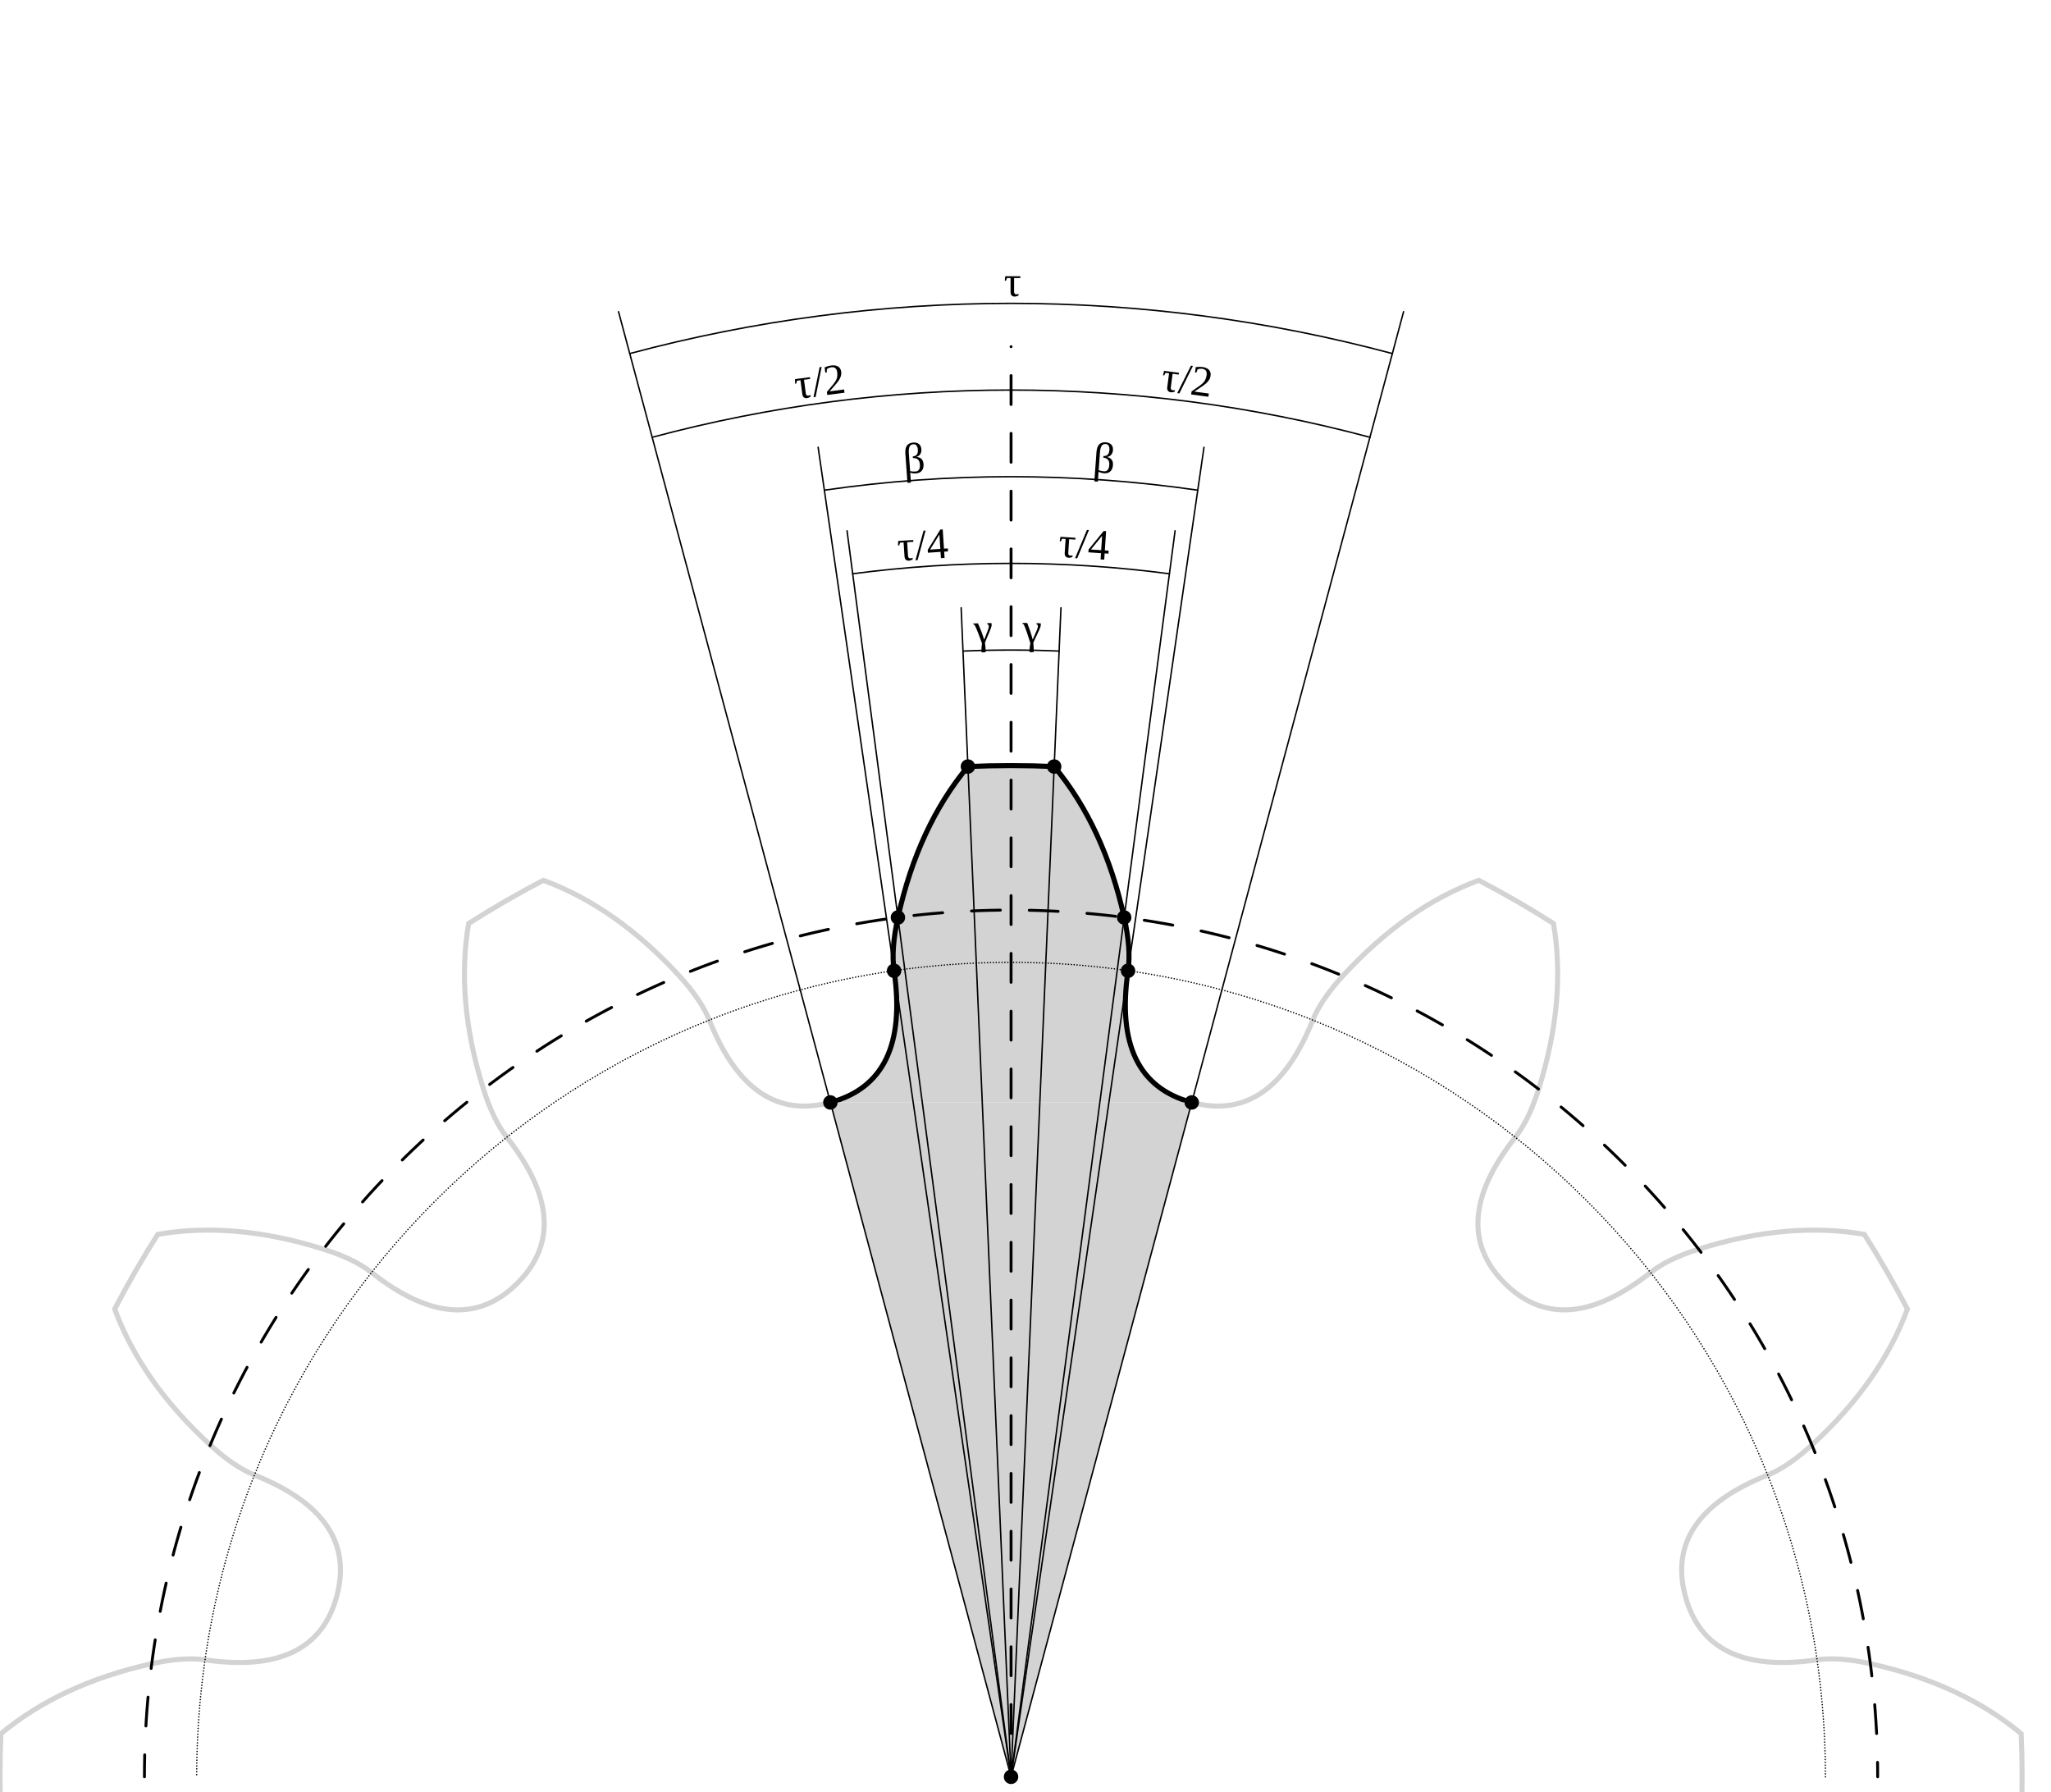
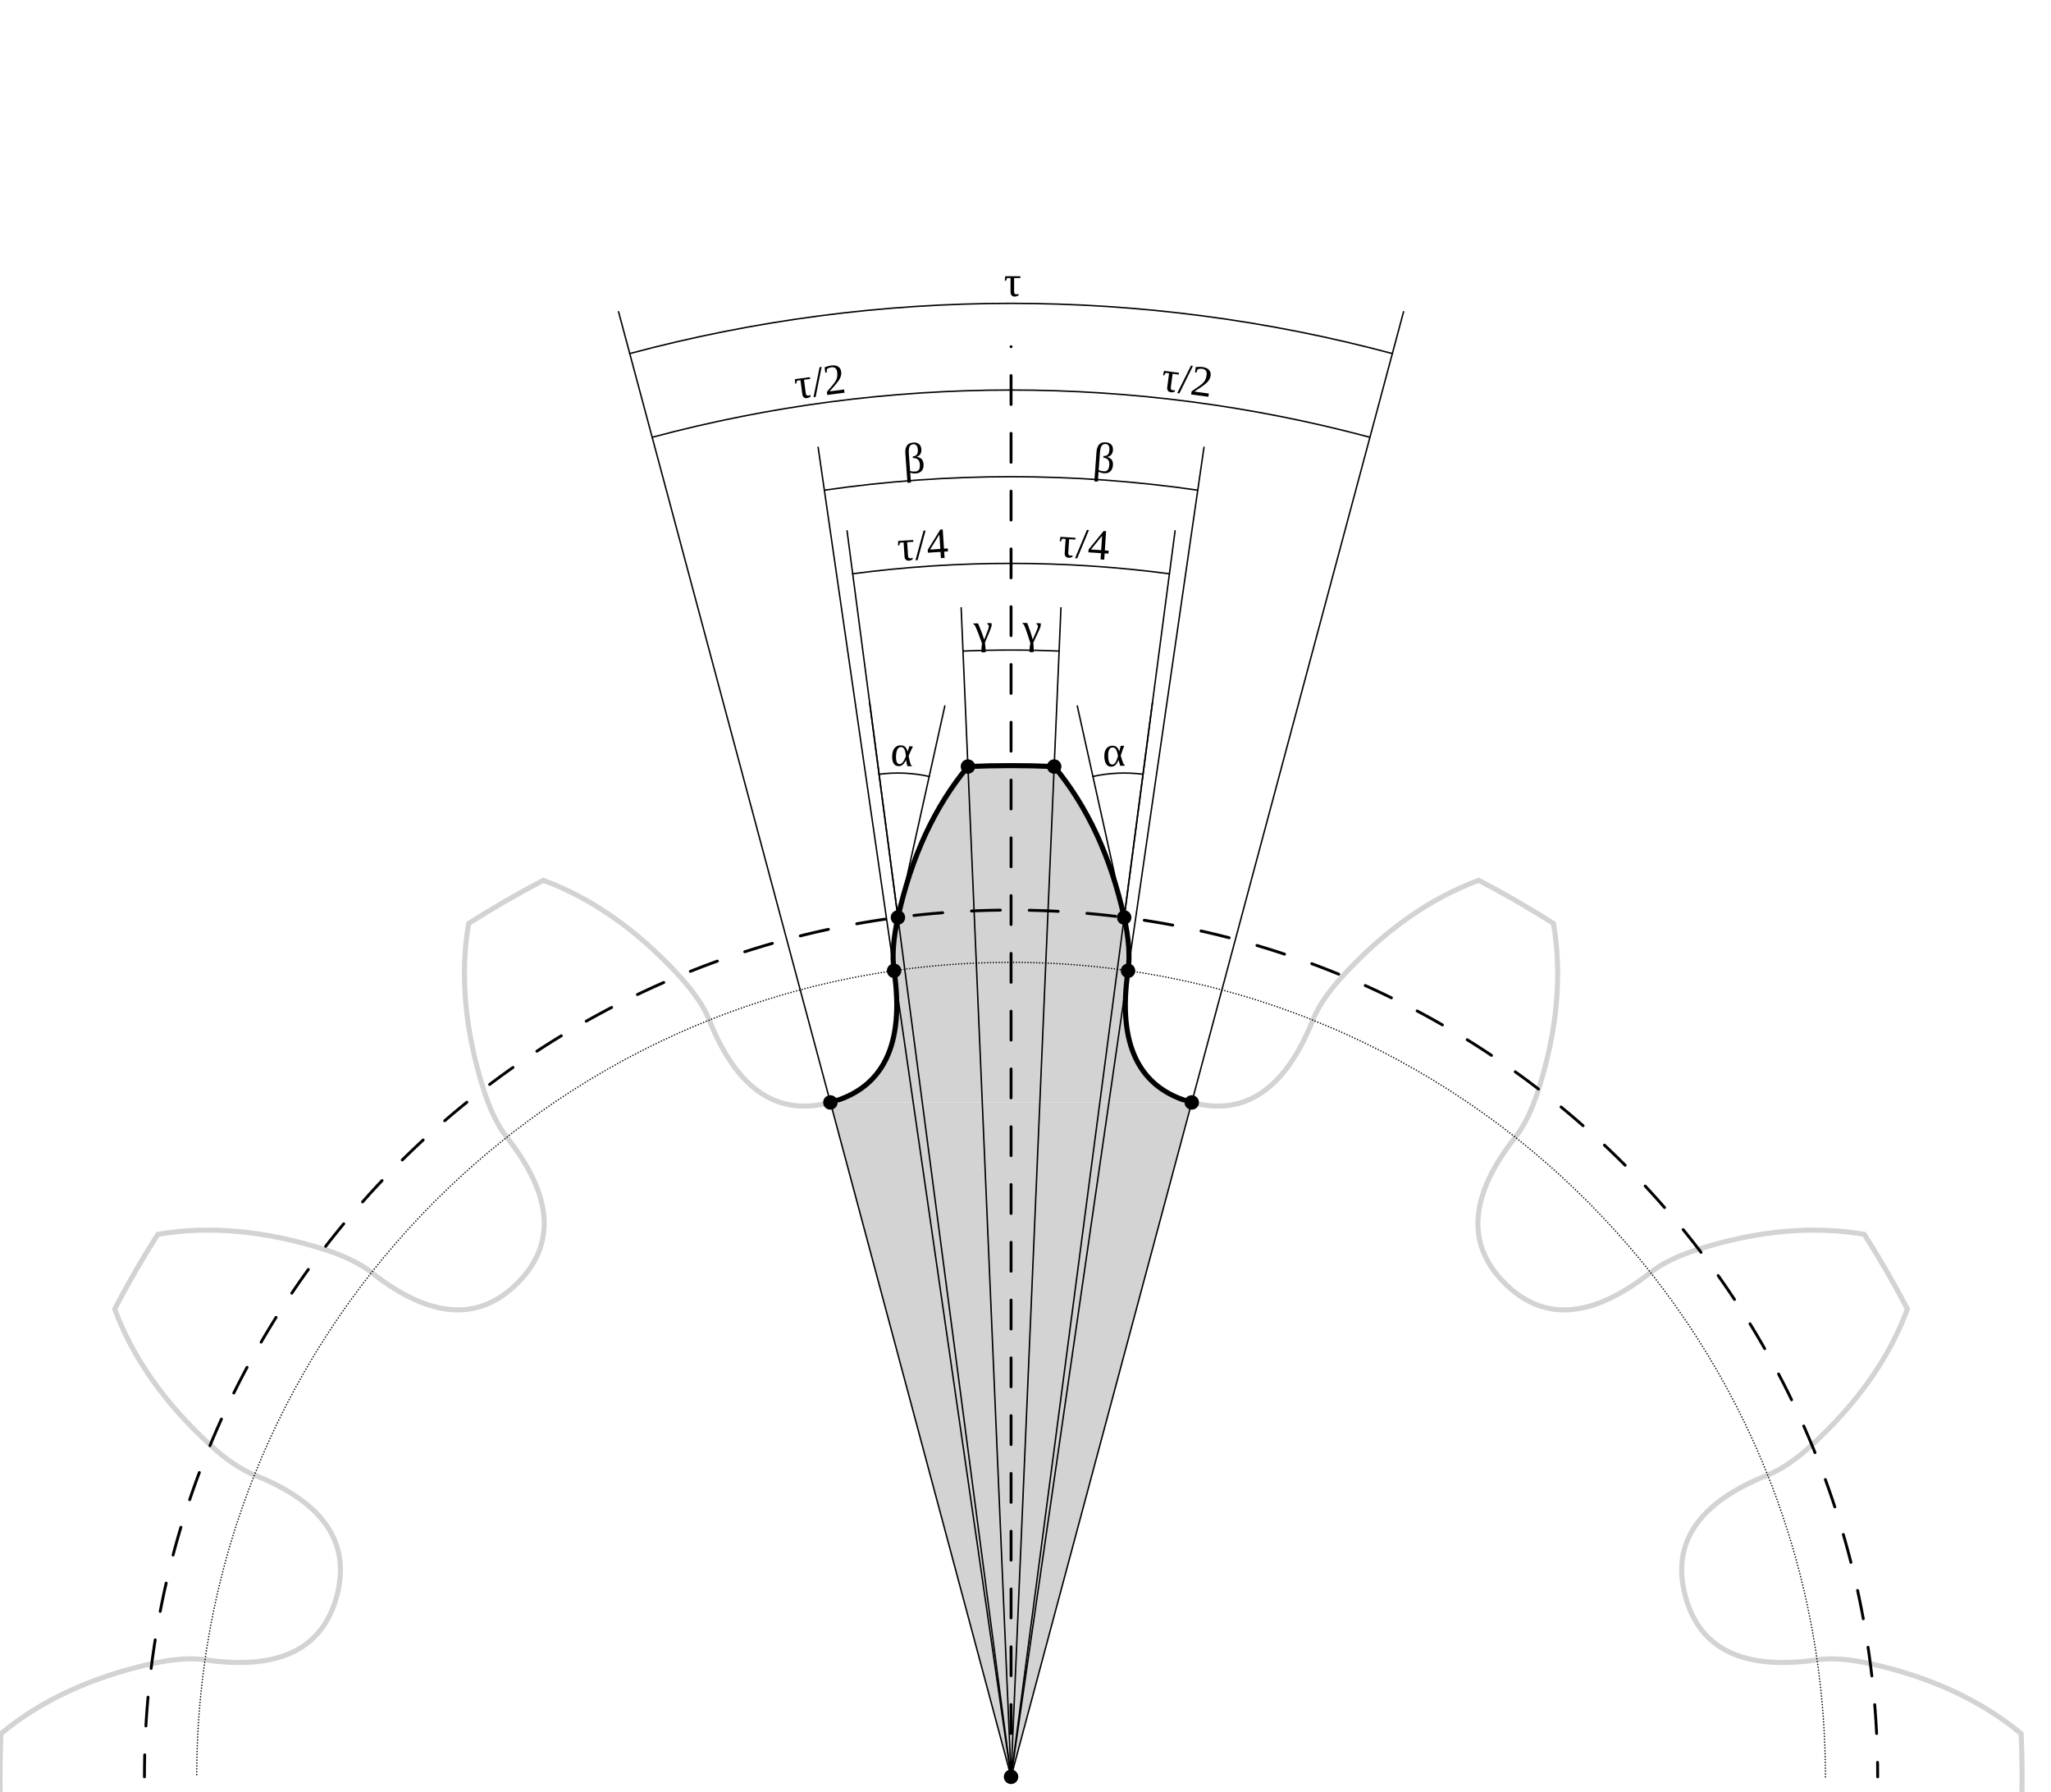
<svg xmlns="http://www.w3.org/2000/svg" width="142.000mm" height="124.000mm" viewBox="-70.000 -123.000 142.000 124.000" version="1.1">
  <style />
  <g transform="scale(1, -1)" fill="lightgrey">
    <g transform="rotate(90.000)">
      <path d="M 46.683 -12.509 Q 47.424 -6.883 55.797 -8.098 Q 57.301 -8.316 59.487 -7.832 Q 65.783 -6.436 69.936 -2.986 A 70.000 70.000 0 0 1 69.936 2.986 Q 65.783 6.436 59.487 7.832 Q 57.301 8.316 55.797 8.098 Q 48.162 6.990 46.683 12.509 Q 45.204 18.028 52.371 20.886 Q 53.782 21.449 55.433 22.961 Q 60.188 27.318 62.060 32.382 A 70.000 70.000 0 0 1 59.074 37.554 Q 53.752 38.465 47.601 36.526 Q 45.466 35.853 44.273 34.911 Q 38.215 30.134 34.174 34.174 Q 30.134 38.215 34.911 44.273 Q 35.853 45.466 36.526 47.601 Q 38.465 53.752 37.554 59.074 A 70.000 70.000 0 0 1 32.382 62.060 Q 27.318 60.188 22.961 55.433 Q 21.449 53.782 20.886 52.371 Q 18.028 45.204 12.509 46.683 Q 6.990 48.162 8.098 55.797 Q 8.316 57.301 7.832 59.487 Q 6.436 65.783 2.986 69.936 A 70.000 70.000 0 0 1 -2.986 69.936 Q -6.436 65.783 -7.832 59.487 Q -8.316 57.301 -8.098 55.797 Q -6.990 48.162 -12.509 46.683 Q -18.028 45.204 -20.886 52.371 Q -21.449 53.782 -22.961 55.433 Q -27.318 60.188 -32.382 62.060 A 70.000 70.000 0 0 1 -37.554 59.074 Q -38.465 53.752 -36.526 47.601 Q -35.853 45.466 -34.911 44.273 Q -30.134 38.215 -34.174 34.174 Q -38.215 30.134 -44.273 34.911 Q -45.466 35.853 -47.601 36.526 Q -53.752 38.465 -59.074 37.554 A 70.000 70.000 0 0 1 -62.060 32.382 Q -60.188 27.318 -55.433 22.961 Q -53.782 21.449 -52.371 20.886 Q -45.204 18.028 -46.683 12.509 Q -48.162 6.990 -55.797 8.098 Q -57.301 8.316 -59.487 7.832 Q -65.783 6.436 -69.936 2.986 A 70.000 70.000 0 0 1 -69.936 -2.986 Q -65.783 -6.436 -59.487 -7.832 Q -57.301 -8.316 -55.797 -8.098 Q -48.162 -6.990 -46.683 -12.509 Q -45.204 -18.028 -52.371 -20.886 Q -53.782 -21.449 -55.433 -22.961 Q -60.188 -27.318 -62.060 -32.382 A 70.000 70.000 0 0 1 -59.074 -37.554 Q -53.752 -38.465 -47.601 -36.526 Q -45.466 -35.853 -44.273 -34.911 Q -38.215 -30.134 -34.174 -34.174 Q -30.134 -38.215 -34.911 -44.273 Q -35.853 -45.466 -36.526 -47.601 Q -38.465 -53.752 -37.554 -59.074 A 70.000 70.000 0 0 1 -32.382 -62.060 Q -27.318 -60.188 -22.961 -55.433 Q -21.449 -53.782 -20.886 -52.371 Q -18.028 -45.204 -12.509 -46.683 Q -6.990 -48.162 -8.098 -55.797 Q -8.316 -57.301 -7.832 -59.487 Q -6.436 -65.783 -2.986 -69.936 A 70.000 70.000 0 0 1 2.986 -69.936 Q 6.436 -65.783 7.832 -59.487 Q 8.316 -57.301 8.098 -55.797 Q 6.990 -48.162 12.509 -46.683 Q 18.028 -45.204 20.886 -52.371 Q 21.449 -53.782 22.961 -55.433 Q 27.318 -60.188 32.382 -62.060 A 70.000 70.000 0 0 1 37.554 -59.074 Q 38.465 -53.752 36.526 -47.601 Q 35.853 -45.466 34.911 -44.273 Q 30.134 -38.215 34.174 -34.174 Q 38.215 -30.134 44.273 -34.911 Q 45.466 -35.853 47.601 -36.526 Q 53.752 -38.465 59.074 -37.554 A 70.000 70.000 0 0 1 62.060 -32.382 Q 60.188 -27.318 55.433 -22.961 Q 53.782 -21.449 52.371 -20.886 Q 45.204 -18.028 46.683 -12.509 Z" stroke="lightgrey" stroke-width="0.35" stroke-linecap="round" fill="none" />
      <path d="M 46.683 -12.509 Q 48.162 -6.990 55.797 -8.098 Q 57.301 -8.316 59.487 -7.832 Q 65.783 -6.436 69.936 -2.986 A 70.000 70.000 0 0 1 69.936 2.986 Q 65.783 6.436 59.487 7.832 Q 57.301 8.316 55.797 8.098 Q 48.162 6.990 46.683 12.509" stroke="black" stroke-width="0.35" stroke-linecap="round" />
      <path d="M 46.683 -12.509 L 46.683 12.509 L 0.000 0.000" stroke="none" stroke-width="0.35" stroke-linecap="round" />
      <path d="M 0.000 -60.000 A 60.000 60.000 0 0 1 0.000 60.000" stroke="black" stroke-width="0.2" stroke-linecap="round" fill="none" stroke-dasharray="2.0 1.0 0.0 1.0" stroke-dashoffset="1.0" />
      <path d="M 0.000 -56.382 A 56.382 56.382 0 0 1 0.000 56.382" stroke="black" stroke-width="0.1" stroke-linecap="round" fill="none" stroke-dasharray="0.0 0.2" />
      <line x1="0.000" y1="0.000" x2="101.422" y2="-27.176" stroke="black" stroke-width="0.1" stroke-linecap="round" />
      <line x1="0.000" y1="0.000" x2="101.422" y2="27.176" stroke="black" stroke-width="0.1" stroke-linecap="round" />
      <path d="M 98.524 -26.400 A 102.000 102.000 0 0 1 98.524 26.400" stroke="black" stroke-width="0.1" stroke-linecap="round" fill="none" />
      <g transform="translate(102.000 0.000) rotate(-90.000)">
        <text transform="translate(-0.500 0.500) scale(0.25, -0.25)" fill="black" stroke="none">τ</text>
      </g>
      <line x1="0.000" y1="0.000" x2="99.000" y2="0.000" stroke="black" stroke-width="0.2" stroke-linecap="round" stroke-dasharray="2.0 1.0 0.0 1.0" stroke-dashoffset="1.0" />
      <path d="M 92.729 -24.847 A 96.000 96.000 0 0 1 92.729 24.847" stroke="black" stroke-width="0.1" stroke-linecap="round" fill="none" />
      <g transform="translate(95.179 -12.531) rotate(-97.500)">
        <text transform="translate(-2.300 0.500) scale(0.25, -0.25)" fill="black" stroke="none">τ/2</text>
      </g>
      <g transform="translate(95.179 12.531) rotate(-82.500)">
        <text transform="translate(-2.300 0.500) scale(0.25, -0.25)" fill="black" stroke="none">τ/2</text>
      </g>
      <line x1="0.000" y1="0.000" x2="92.036" y2="-13.357" stroke="black" stroke-width="0.1" stroke-linecap="round" />
      <line x1="0.000" y1="0.000" x2="92.036" y2="13.357" stroke="black" stroke-width="0.1" stroke-linecap="round" />
      <path d="M 89.067 -12.926 A 90.000 90.000 0 0 1 89.067 12.926" stroke="black" stroke-width="0.1" stroke-linecap="round" fill="none" />
      <g transform="translate(89.766 -6.480) rotate(-94.129)">
        <text transform="translate(-0.900 0.500) scale(0.25, -0.25)" fill="black" stroke="none">β</text>
      </g>
      <g transform="translate(89.766 6.480) rotate(-85.871)">
        <text transform="translate(-0.900 0.500) scale(0.25, -0.25)" fill="black" stroke="none">β</text>
      </g>
      <line x1="0.000" y1="0.000" x2="86.256" y2="-11.356" stroke="black" stroke-width="0.1" stroke-linecap="round" />
      <line x1="0.000" y1="0.000" x2="86.256" y2="11.356" stroke="black" stroke-width="0.1" stroke-linecap="round" />
      <path d="M 83.281 -10.964 A 84.000 84.000 0 0 1 83.281 10.964" stroke="black" stroke-width="0.1" stroke-linecap="round" fill="none" />
      <g transform="translate(83.820 -5.494) rotate(-93.750)">
        <text transform="translate(-2.300 0.500) scale(0.25, -0.25)" fill="black" stroke="none">τ/4</text>
      </g>
      <g transform="translate(83.820 5.494) rotate(-86.250)">
        <text transform="translate(-2.300 0.500) scale(0.25, -0.25)" fill="black" stroke="none">τ/4</text>
      </g>
      <line x1="0.000" y1="0.000" x2="80.926" y2="-3.455" stroke="black" stroke-width="0.1" stroke-linecap="round" />
      <line x1="0.000" y1="0.000" x2="80.926" y2="3.455" stroke="black" stroke-width="0.1" stroke-linecap="round" />
      <path d="M 77.929 -3.327 A 78.000 78.000 0 0 1 77.929 3.327" stroke="black" stroke-width="0.1" stroke-linecap="round" fill="none" />
      <g transform="translate(77.982 -1.664) rotate(-91.222)">
        <text transform="translate(-0.900 0.500) scale(0.25, -0.25)" fill="black" stroke="none">γ</text>
      </g>
      <g transform="translate(77.982 1.664) rotate(-88.778)">
        <text transform="translate(-0.900 0.500) scale(0.25, -0.25)" fill="black" stroke="none">γ</text>
      </g>
+       <line x1="59.487" y1="-7.832" x2="74.358" y2="-9.789" stroke="black" stroke-width="0.1" stroke-linecap="round" />
+       <line x1="59.487" y1="-7.832" x2="74.131" y2="-4.585" stroke="black" stroke-width="0.1" stroke-linecap="round" />
+       <path d="M 69.401 -9.137 A 10.000 10.000 0 0 1 69.250 -5.667" stroke="black" stroke-width="0.1" stroke-linecap="round" fill="none" />
+       <g transform="translate(69.477 -7.395) rotate(-87.500)">
+         <text transform="translate(-1.000 0.500) scale(0.25, -0.25)" fill="black" stroke="none">α</text>
+       </g>
+       <line x1="59.487" y1="7.832" x2="74.131" y2="4.585" stroke="black" stroke-width="0.1" stroke-linecap="round" />
+       <line x1="59.487" y1="7.832" x2="74.358" y2="9.789" stroke="black" stroke-width="0.1" stroke-linecap="round" />
+       <path d="M 69.250 5.667 A 10.000 10.000 0 0 1 69.401 9.137" stroke="black" stroke-width="0.1" stroke-linecap="round" fill="none" />
+       <g transform="translate(69.477 7.395) rotate(-92.500)">
+         <text transform="translate(-1.000 0.500) scale(0.25, -0.25)" fill="black" stroke="none">α</text>
+       </g>
      <circle cx="0.000" cy="0.000" r="0.5" fill="black" />
      <circle cx="46.683" cy="-12.509" r="0.5" fill="black" />
      <circle cx="55.797" cy="-8.098" r="0.5" fill="black" />
      <circle cx="59.487" cy="-7.832" r="0.5" fill="black" />
      <circle cx="69.936" cy="-2.986" r="0.5" fill="black" />
      <circle cx="69.936" cy="2.986" r="0.5" fill="black" />
      <circle cx="59.487" cy="7.832" r="0.5" fill="black" />
      <circle cx="55.797" cy="8.098" r="0.5" fill="black" />
      <circle cx="46.683" cy="12.509" r="0.5" fill="black" />
    </g>
  </g>
</svg>
